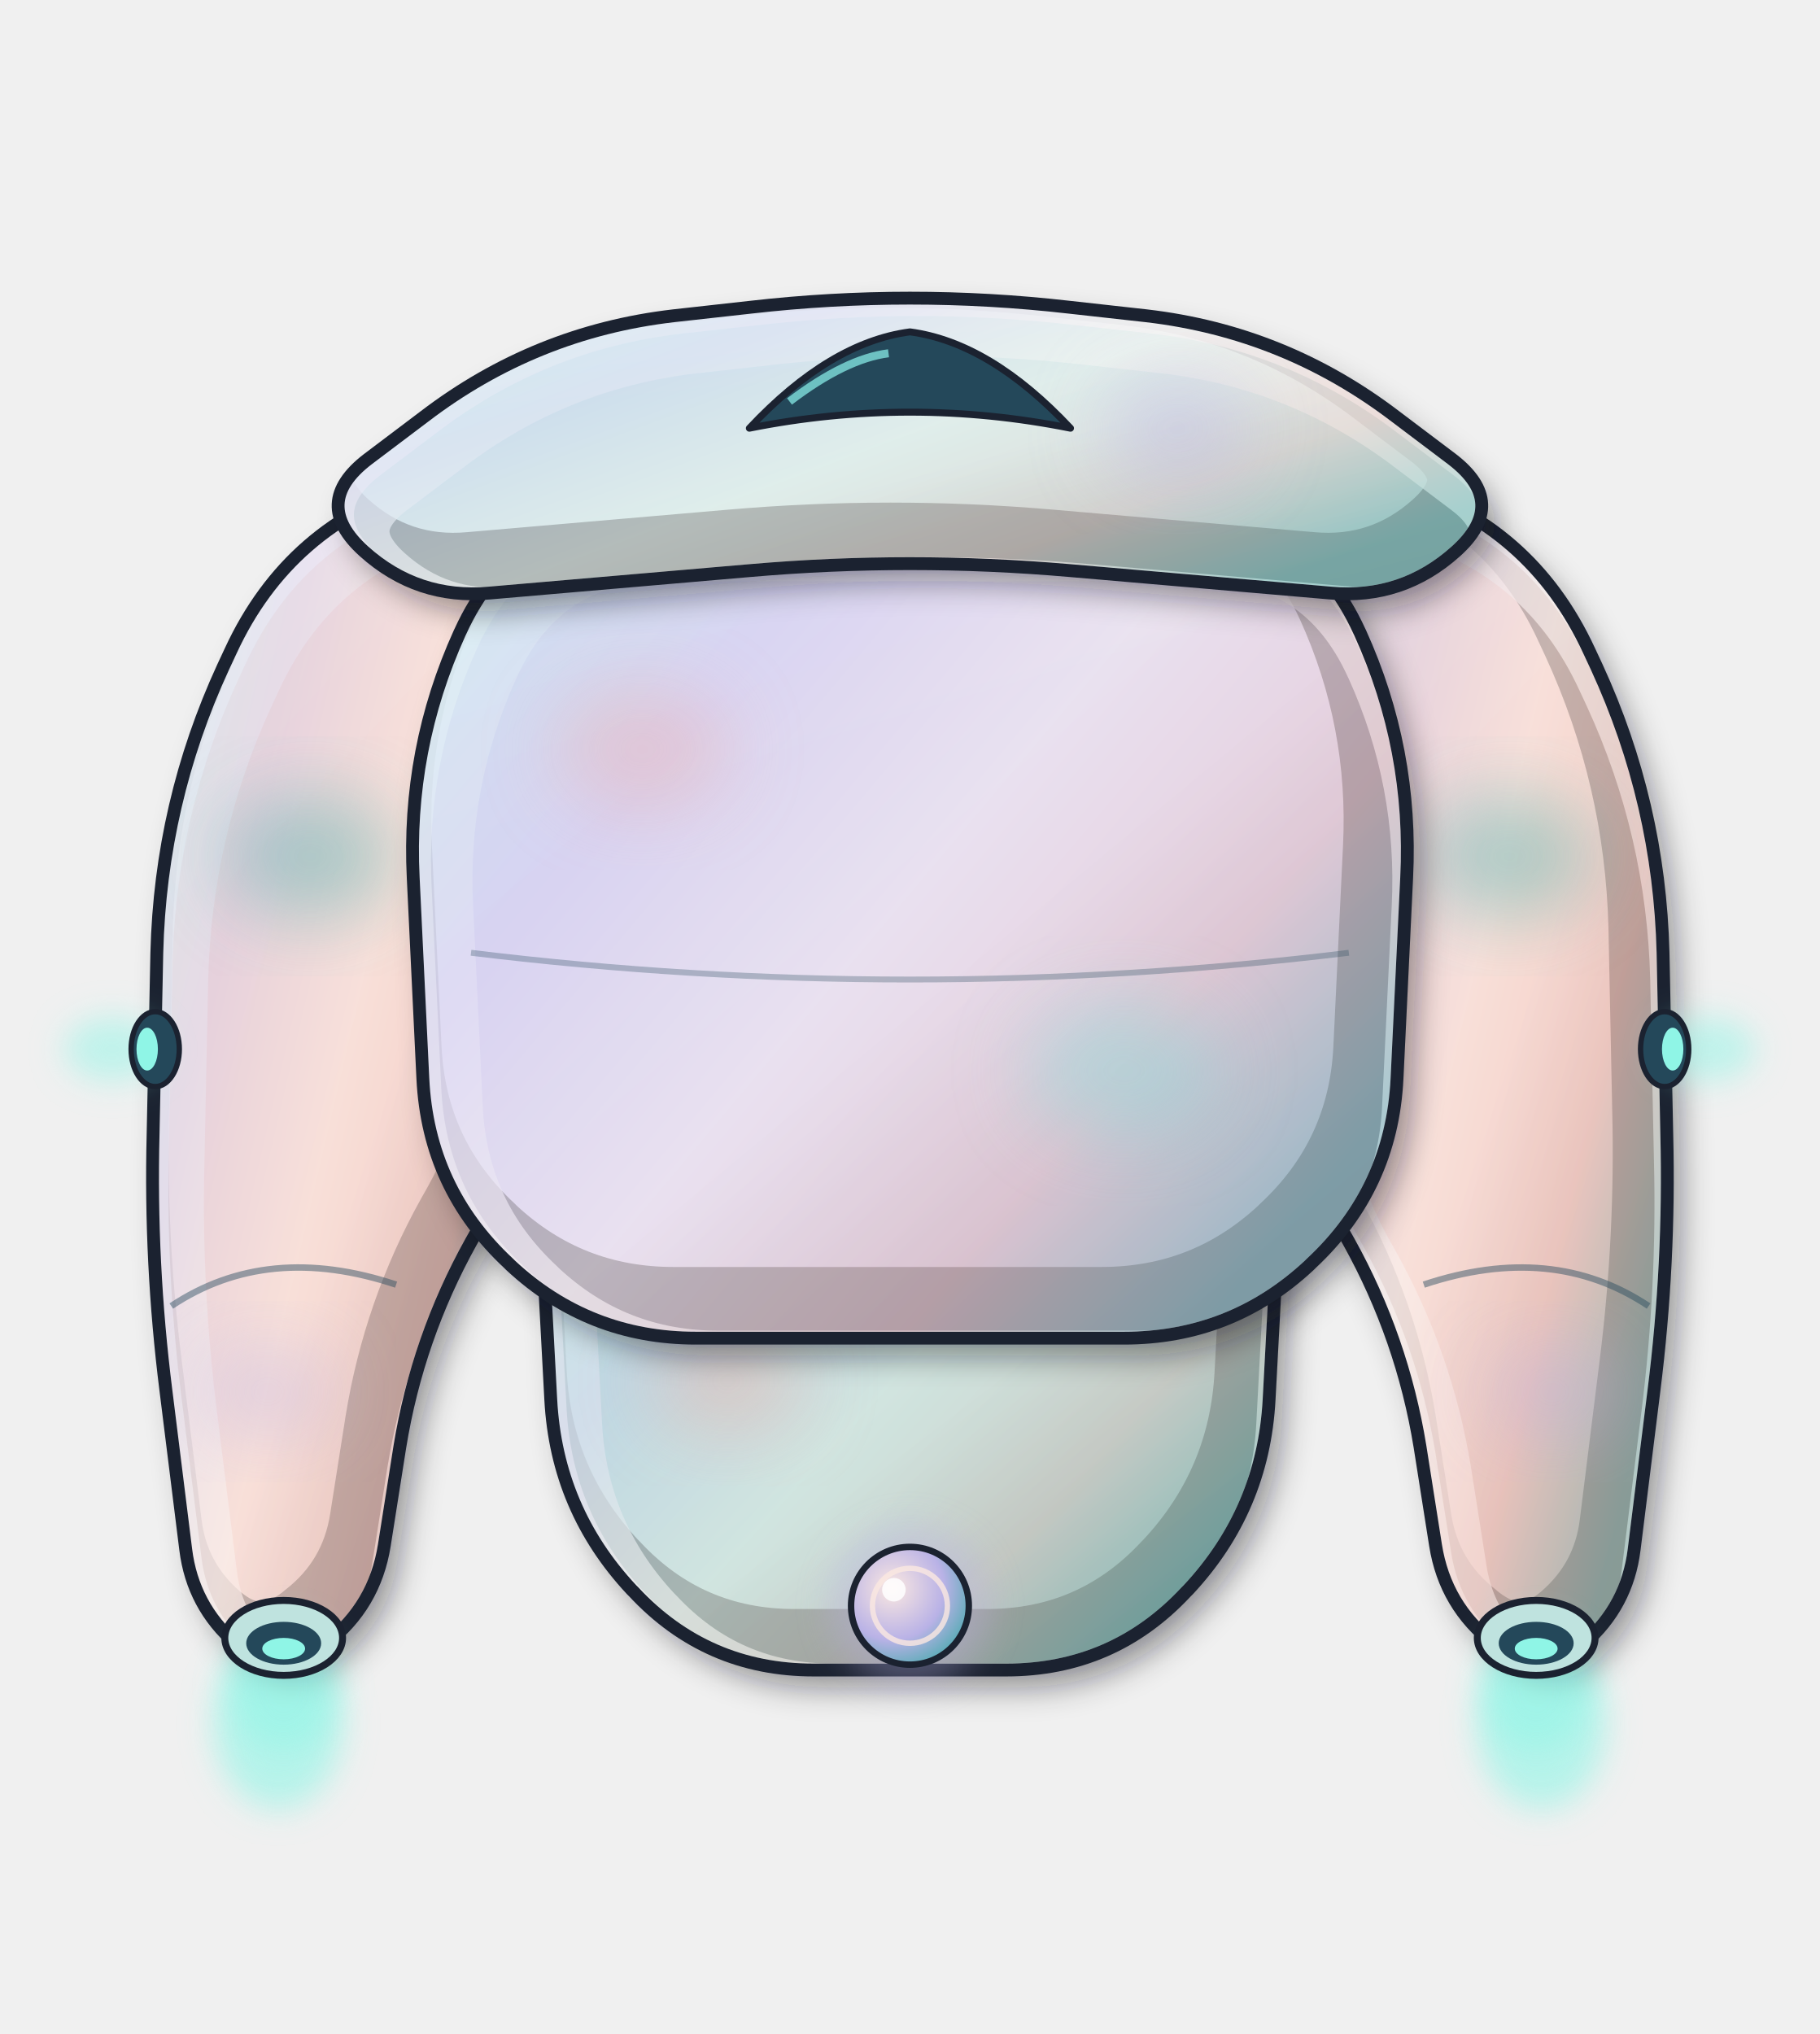
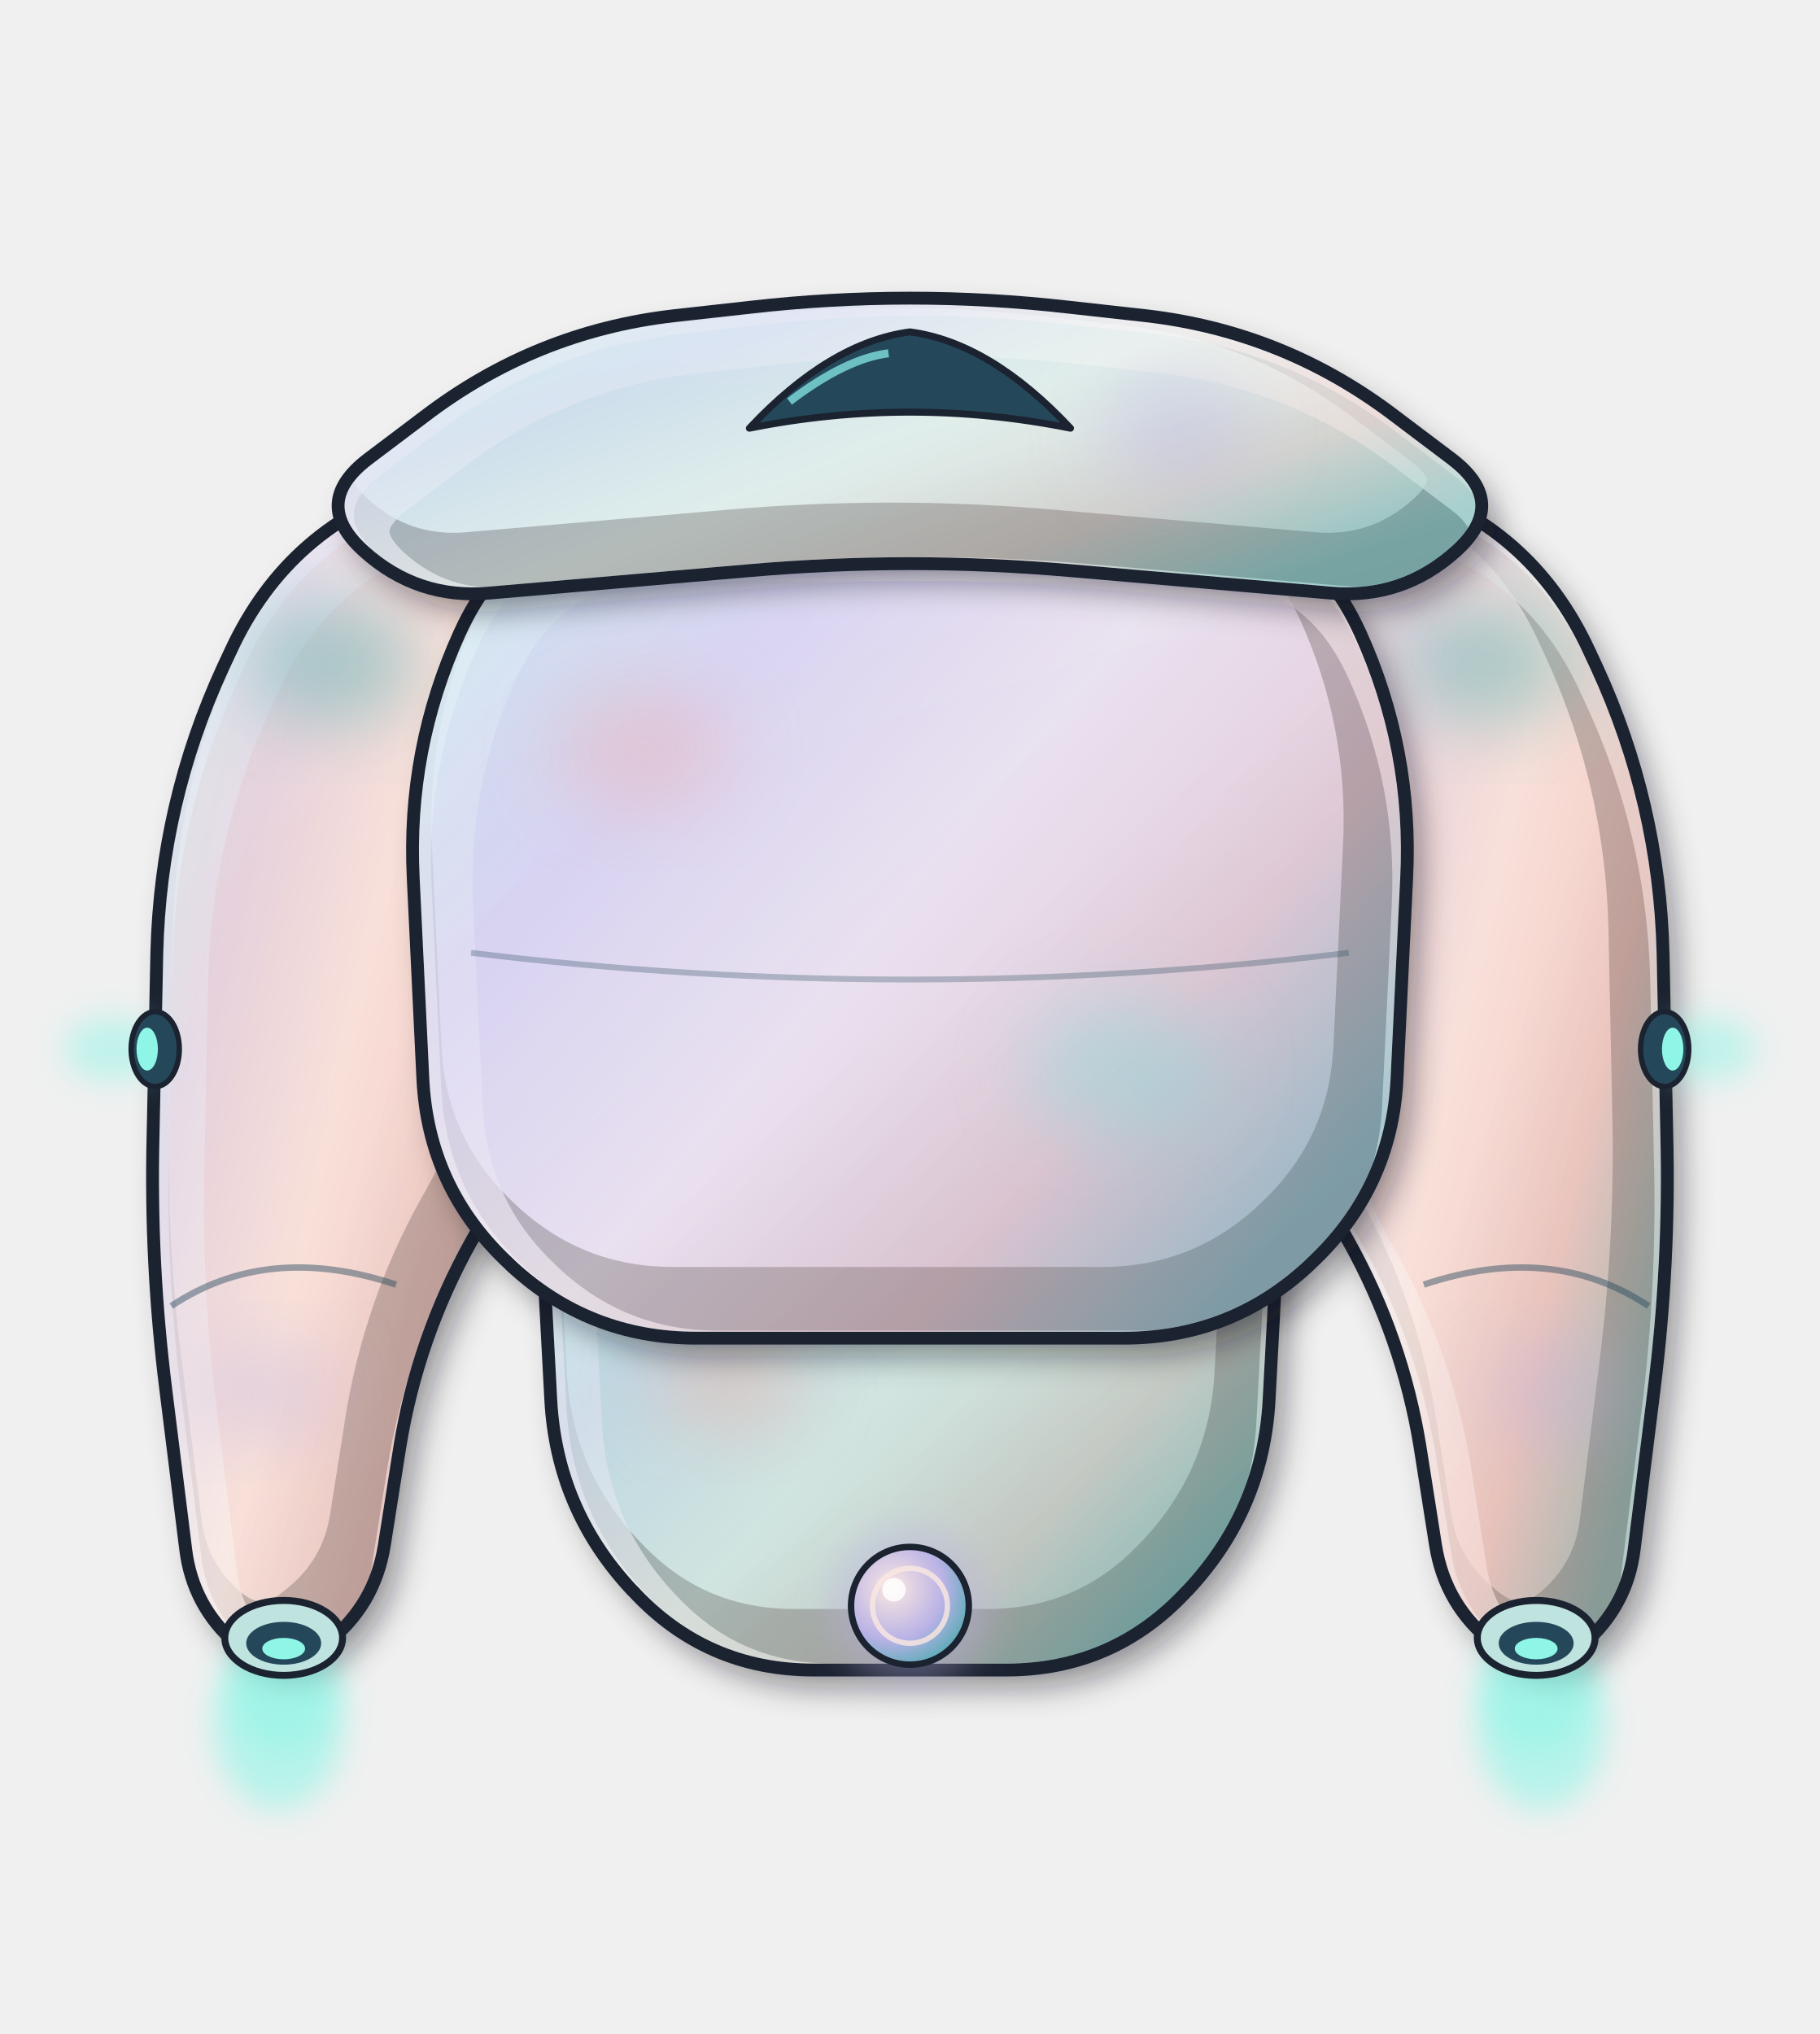
<svg xmlns="http://www.w3.org/2000/svg" viewBox="0 0 340 380" width="340" height="380">
  <defs>
    <filter id="soft" x="-20%" y="-20%" width="140%" height="140%">
      <feGaussianBlur stdDeviation="3" />
    </filter>
    <filter id="glow" x="-100%" y="-100%" width="300%" height="300%">
      <feGaussianBlur stdDeviation="3" />
    </filter>
    <linearGradient id="gloss" x1="0" y1="0" x2="0.35" y2="1">
      <stop offset="0" stop-color="#fff" stop-opacity=".18" />
      <stop offset=".4" stop-color="#fff" stop-opacity="0" />
    </linearGradient>
    <filter id="soft-mottle" x="-50%" y="-50%" width="200%" height="200%">
      <feGaussianBlur stdDeviation="7" />
    </filter>
    <radialGradient id="organ" cx=".35" cy=".35" r=".8">
      <stop offset="0" stop-color="#fbe8e1" />
      <stop offset=".55" stop-color="#b9b2e6" />
      <stop offset="1" stop-color="#3aa9a6" />
    </radialGradient>
    <linearGradient id="prism" x1="0" y1="0" x2="1" y2="1">
      <stop offset="0" stop-color="#7fe0dc" stop-opacity=".25" />
      <stop offset=".45" stop-color="#fbe8e1" stop-opacity="0" />
      <stop offset=".7" stop-color="#b9b2e6" stop-opacity=".18" />
      <stop offset="1" stop-color="#f0a99f" stop-opacity=".22" />
    </linearGradient>
    <linearGradient id="iris" x1="0" y1="0" x2="1" y2=".7">
      <stop offset="0" stop-color="#7fe0dc" />
      <stop offset=".3" stop-color="#b9b2e6" />
      <stop offset=".55" stop-color="#fbe8e1" />
      <stop offset=".8" stop-color="#f0a99f" />
      <stop offset="1" stop-color="#3aa9a6" />
    </linearGradient>
    <clipPath id="plate-rear-clip">
      <path d="M100.9,224.0 Q100.0,206.0 118.0,206.0 L222.0,206.0 Q240.0,206.0 239.1,224.0 L237.1,261.5 Q236.0,282.0 222.0,297.0 L221.6,297.4 Q208.0,312.0 188.0,312.0 L152.0,312.0 Q132.0,312.0 118.4,297.4 L118.0,297.0 Q104.0,282.0 102.9,261.5 Z" />
    </clipPath>
    <linearGradient id="plate-rear-body" x1="0" y1="0" x2="1" y2="1">
      <stop offset="0" stop-color="#c5e5e2" />
      <stop offset=".55" stop-color="#bfe3df" />
      <stop offset="1" stop-color="#98b5b2" />
    </linearGradient>
    <clipPath id="plate-flank-port-clip">
      <path d="M104.0,101.0 Q106.0,82.0 87.7,87.6 L78.9,90.4 Q54.0,98.0 43.1,121.6 L41.7,124.6 Q30.0,150.0 29.3,178.0 L28.6,212.0 Q28.0,236.0 31.0,259.8 L34.7,289.5 Q36.0,300.0 44.0,307.0 L44.0,307.0 Q52.0,314.0 60.4,307.5 L61.0,307.0 Q70.0,300.0 71.8,288.7 L74.7,270.3 Q78.0,250.0 88.0,232.0 L89.3,229.7 Q98.0,214.0 98.8,196.0 L101.2,139.1 Q102.0,120.0 104.0,101.0 Z" />
    </clipPath>
    <linearGradient id="plate-flank-port-body" x1="0" y1="0" x2="1" y2="1">
      <stop offset="0" stop-color="#f6dfda" />
      <stop offset=".55" stop-color="#f6dcd6" />
      <stop offset="1" stop-color="#c4b0ab" />
    </linearGradient>
    <clipPath id="plate-flank-starboard-clip">
      <path d="M236.0,101.0 Q238.0,120.0 238.8,139.1 L241.2,196.0 Q242.0,214.0 250.7,229.7 L252.0,232.0 Q262.0,250.0 265.3,270.3 L268.2,288.7 Q270.0,300.0 279.0,307.0 L279.6,307.5 Q288.0,314.0 296.0,307.0 L296.0,307.0 Q304.0,300.0 305.3,289.5 L309.0,259.8 Q312.0,236.0 311.4,212.0 L310.7,178.0 Q310.0,150.0 298.3,124.6 L296.9,121.6 Q286.0,98.0 261.1,90.4 L252.3,87.6 Q234.0,82.0 236.0,101.0 Z" />
    </clipPath>
    <linearGradient id="plate-flank-starboard-body" x1="0" y1="0" x2="1" y2="1">
      <stop offset="0" stop-color="#f6dfda" />
      <stop offset=".55" stop-color="#f6dcd6" />
      <stop offset="1" stop-color="#c4b0ab" />
    </linearGradient>
    <clipPath id="plate-dorsal-clip">
      <path d="M86.0,118.0 Q96.0,96.0 120.2,96.0 L219.8,96.0 Q244.0,96.0 254.0,118.0 L254.1,118.2 Q264.0,140.0 262.8,164.0 L261.0,201.5 Q260.0,222.0 245.0,236.0 L244.6,236.4 Q230.0,250.0 210.0,250.0 L130.0,250.0 Q110.0,250.0 95.4,236.4 L95.0,236.0 Q80.0,222.0 79.0,201.5 L77.2,164.0 Q76.0,140.0 85.9,118.2 Z" />
    </clipPath>
    <linearGradient id="plate-dorsal-body" x1="0" y1="0" x2="1" y2="1">
      <stop offset="0" stop-color="#e4e1f6" />
      <stop offset=".55" stop-color="#e2def5" />
      <stop offset="1" stop-color="#b4b1c4" />
    </linearGradient>
    <clipPath id="plate-front-clip">
      <path d="M140.2,57.4 Q170.0,54.0 199.8,57.4 L214.2,59.0 Q240.0,62.0 260.7,77.8 L271.3,85.8 Q282.0,94.0 272.0,103.0 L272.0,103.0 Q262.0,112.0 248.6,110.8 L199.9,106.6 Q170.0,104.0 140.1,106.6 L91.4,110.8 Q78.0,112.0 68.0,103.0 L68.0,103.0 Q58.0,94.0 68.7,85.8 L79.3,77.8 Q100.0,62.0 125.8,59.0 Z" />
    </clipPath>
    <linearGradient id="plate-front-body" x1="0" y1="0" x2="1" y2="1">
      <stop offset="0" stop-color="#d8f1f0" />
      <stop offset=".55" stop-color="#d4f0ef" />
      <stop offset="1" stop-color="#a9c0bf" />
    </linearGradient>
  </defs>
  <g id="hull-art">
    <g id="plate-rear">
      <path class="cast-shadow" d="M100.9,224.0 Q100.0,206.0 118.0,206.0 L222.0,206.0 Q240.0,206.0 239.1,224.0 L237.1,261.5 Q236.0,282.0 222.0,297.0 L221.6,297.4 Q208.0,312.0 188.0,312.0 L152.0,312.0 Q132.0,312.0 118.4,297.4 L118.0,297.0 Q104.0,282.0 102.9,261.5 Z" transform="translate(2.4,3.2)" fill="#0b0f18" opacity=".45" filter="url(#soft)" />
      <path class="fill" d="M100.9,224.0 Q100.0,206.0 118.0,206.0 L222.0,206.0 Q240.0,206.0 239.1,224.0 L237.1,261.5 Q236.0,282.0 222.0,297.0 L221.6,297.4 Q208.0,312.0 188.0,312.0 L152.0,312.0 Q132.0,312.0 118.4,297.4 L118.0,297.0 Q104.0,282.0 102.9,261.5 Z" fill="#bfe3df" />
      <g class="shade" clip-path="url(#plate-rear-clip)">
        <path d="M100.9,224.0 Q100.0,206.0 118.0,206.0 L222.0,206.0 Q240.0,206.0 239.1,224.0 L237.1,261.5 Q236.0,282.0 222.0,297.0 L221.6,297.4 Q208.0,312.0 188.0,312.0 L152.0,312.0 Q132.0,312.0 118.4,297.4 L118.0,297.0 Q104.0,282.0 102.9,261.5 Z" fill="url(#plate-rear-body)" />
        <path d="M100.9,224.0 Q100.0,206.0 118.0,206.0 L222.0,206.0 Q240.0,206.0 239.1,224.0 L237.1,261.5 Q236.0,282.0 222.0,297.0 L221.6,297.4 Q208.0,312.0 188.0,312.0 L152.0,312.0 Q132.0,312.0 118.4,297.4 L118.0,297.0 Q104.0,282.0 102.9,261.5 Z" transform="translate(-3.6,-4.8)" fill="none" stroke="#768c8a" stroke-width="13.2" opacity=".75" />
      </g>
      <g class="highlight" clip-path="url(#plate-rear-clip)">
        <path d="M100.9,224.0 Q100.0,206.0 118.0,206.0 L222.0,206.0 Q240.0,206.0 239.1,224.0 L237.1,261.5 Q236.0,282.0 222.0,297.0 L221.6,297.4 Q208.0,312.0 188.0,312.0 L152.0,312.0 Q132.0,312.0 118.4,297.4 L118.0,297.0 Q104.0,282.0 102.9,261.5 Z" transform="translate(3.6,4.8)" fill="none" stroke="#e2f2f0" stroke-width="12.0" opacity=".7" />
        <path d="M100.9,224.0 Q100.0,206.0 118.0,206.0 L222.0,206.0 Q240.0,206.0 239.1,224.0 L237.1,261.5 Q236.0,282.0 222.0,297.0 L221.6,297.4 Q208.0,312.0 188.0,312.0 L152.0,312.0 Q132.0,312.0 118.4,297.4 L118.0,297.0 Q104.0,282.0 102.9,261.5 Z" transform="translate(1.3,1.7)" fill="none" stroke="#ffffff" stroke-width="3.3" opacity=".55" />
        <path d="M100.9,224.0 Q100.0,206.0 118.0,206.0 L222.0,206.0 Q240.0,206.0 239.1,224.0 L237.1,261.5 Q236.0,282.0 222.0,297.0 L221.6,297.4 Q208.0,312.0 188.0,312.0 L152.0,312.0 Q132.0,312.0 118.4,297.4 L118.0,297.0 Q104.0,282.0 102.9,261.5 Z" fill="url(#gloss)" />
      </g>
      <g class="details" clip-path="url(#plate-rear-clip)">
        <path d="M100.9,224.0 Q100.0,206.0 118.0,206.0 L222.0,206.0 Q240.0,206.0 239.1,224.0 L237.1,261.5 Q236.0,282.0 222.0,297.0 L221.6,297.4 Q208.0,312.0 188.0,312.0 L152.0,312.0 Q132.0,312.0 118.4,297.4 L118.0,297.0 Q104.0,282.0 102.9,261.5 Z" fill="url(#iris)" opacity=".28" />
        <ellipse cx="136" cy="258" rx="14" ry="9.8" fill="#f0a99f" opacity="0.4" filter="url(#soft-mottle)" />
        <path d="M100.9,224.0 Q100.0,206.0 118.0,206.0 L222.0,206.0 Q240.0,206.0 239.1,224.0 L237.1,261.5 Q236.0,282.0 222.0,297.0 L221.6,297.4 Q208.0,312.0 188.0,312.0 L152.0,312.0 Q132.0,312.0 118.4,297.4 L118.0,297.0 Q104.0,282.0 102.9,261.5 Z" fill="none" stroke="#ffffff" stroke-width="2.4" opacity=".4" />
      </g>
      <path class="outline" d="M100.9,224.0 Q100.0,206.0 118.0,206.0 L222.0,206.0 Q240.0,206.0 239.1,224.0 L237.1,261.5 Q236.0,282.0 222.0,297.0 L221.6,297.4 Q208.0,312.0 188.0,312.0 L152.0,312.0 Q132.0,312.0 118.4,297.4 L118.0,297.0 Q104.0,282.0 102.9,261.5 Z" fill="none" stroke="#1b2230" stroke-width="2.4" stroke-linejoin="round" />
    </g>
    <g id="thrust-glow--1">
      <ellipse cx="52.0" cy="322" rx="12" ry="16" fill="#8ff5e6" opacity=".6" filter="url(#glow)" />
    </g>
    <g id="thrust-glow-1">
      <ellipse cx="288.0" cy="322" rx="12" ry="16" fill="#8ff5e6" opacity=".6" filter="url(#glow)" />
    </g>
    <g id="plate-flank-port">
      <path class="cast-shadow" d="M104.0,101.0 Q106.0,82.0 87.7,87.6 L78.9,90.4 Q54.0,98.0 43.1,121.6 L41.7,124.6 Q30.0,150.0 29.3,178.0 L28.6,212.0 Q28.0,236.0 31.0,259.8 L34.7,289.5 Q36.0,300.0 44.0,307.0 L44.0,307.0 Q52.0,314.0 60.4,307.5 L61.0,307.0 Q70.0,300.0 71.8,288.7 L74.7,270.3 Q78.0,250.0 88.0,232.0 L89.3,229.7 Q98.0,214.0 98.8,196.0 L101.2,139.1 Q102.0,120.0 104.0,101.0 Z" transform="translate(2.4,3.2)" fill="#0b0f18" opacity=".45" filter="url(#soft)" />
      <path class="fill" d="M104.0,101.0 Q106.0,82.0 87.7,87.6 L78.9,90.4 Q54.0,98.0 43.1,121.6 L41.7,124.6 Q30.0,150.0 29.3,178.0 L28.6,212.0 Q28.0,236.0 31.0,259.8 L34.7,289.5 Q36.0,300.0 44.0,307.0 L44.0,307.0 Q52.0,314.0 60.4,307.5 L61.0,307.0 Q70.0,300.0 71.8,288.7 L74.7,270.3 Q78.0,250.0 88.0,232.0 L89.3,229.7 Q98.0,214.0 98.8,196.0 L101.2,139.1 Q102.0,120.0 104.0,101.0 Z" fill="#f6dcd6" />
      <g class="shade" clip-path="url(#plate-flank-port-clip)">
        <path d="M104.0,101.0 Q106.0,82.0 87.7,87.6 L78.9,90.4 Q54.0,98.0 43.1,121.6 L41.7,124.6 Q30.0,150.0 29.3,178.0 L28.6,212.0 Q28.0,236.0 31.0,259.8 L34.7,289.5 Q36.0,300.0 44.0,307.0 L44.0,307.0 Q52.0,314.0 60.4,307.5 L61.0,307.0 Q70.0,300.0 71.8,288.7 L74.7,270.3 Q78.0,250.0 88.0,232.0 L89.3,229.7 Q98.0,214.0 98.8,196.0 L101.2,139.1 Q102.0,120.0 104.0,101.0 Z" fill="url(#plate-flank-port-body)" />
        <path d="M104.0,101.0 Q106.0,82.0 87.7,87.6 L78.9,90.4 Q54.0,98.0 43.1,121.6 L41.7,124.6 Q30.0,150.0 29.3,178.0 L28.6,212.0 Q28.0,236.0 31.0,259.8 L34.7,289.5 Q36.0,300.0 44.0,307.0 L44.0,307.0 Q52.0,314.0 60.4,307.5 L61.0,307.0 Q70.0,300.0 71.8,288.7 L74.7,270.3 Q78.0,250.0 88.0,232.0 L89.3,229.7 Q98.0,214.0 98.8,196.0 L101.2,139.1 Q102.0,120.0 104.0,101.0 Z" transform="translate(-3.6,-4.8)" fill="none" stroke="#988884" stroke-width="13.2" opacity=".75" />
      </g>
      <g class="highlight" clip-path="url(#plate-flank-port-clip)">
        <path d="M104.0,101.0 Q106.0,82.0 87.7,87.6 L78.9,90.4 Q54.0,98.0 43.1,121.6 L41.7,124.6 Q30.0,150.0 29.3,178.0 L28.6,212.0 Q28.0,236.0 31.0,259.8 L34.7,289.5 Q36.0,300.0 44.0,307.0 L44.0,307.0 Q52.0,314.0 60.4,307.5 L61.0,307.0 Q70.0,300.0 71.8,288.7 L74.7,270.3 Q78.0,250.0 88.0,232.0 L89.3,229.7 Q98.0,214.0 98.8,196.0 L101.2,139.1 Q102.0,120.0 104.0,101.0 Z" transform="translate(3.6,4.8)" fill="none" stroke="#faefec" stroke-width="12.0" opacity=".7" />
        <path d="M104.0,101.0 Q106.0,82.0 87.7,87.6 L78.9,90.4 Q54.0,98.0 43.1,121.6 L41.7,124.6 Q30.0,150.0 29.3,178.0 L28.6,212.0 Q28.0,236.0 31.0,259.8 L34.7,289.5 Q36.0,300.0 44.0,307.0 L44.0,307.0 Q52.0,314.0 60.4,307.5 L61.0,307.0 Q70.0,300.0 71.8,288.7 L74.7,270.3 Q78.0,250.0 88.0,232.0 L89.3,229.7 Q98.0,214.0 98.8,196.0 L101.2,139.1 Q102.0,120.0 104.0,101.0 Z" transform="translate(1.3,1.7)" fill="none" stroke="#ffffff" stroke-width="3.3" opacity=".55" />
        <path d="M104.0,101.0 Q106.0,82.0 87.7,87.6 L78.9,90.4 Q54.0,98.0 43.1,121.6 L41.7,124.6 Q30.0,150.0 29.3,178.0 L28.6,212.0 Q28.0,236.0 31.0,259.8 L34.7,289.5 Q36.0,300.0 44.0,307.0 L44.0,307.0 Q52.0,314.0 60.4,307.5 L61.0,307.0 Q70.0,300.0 71.8,288.7 L74.7,270.3 Q78.0,250.0 88.0,232.0 L89.3,229.7 Q98.0,214.0 98.8,196.0 L101.2,139.1 Q102.0,120.0 104.0,101.0 Z" fill="url(#gloss)" />
      </g>
      <g class="details" clip-path="url(#plate-flank-port-clip)">
        <path d="M104.0,101.0 Q106.0,82.0 87.7,87.6 L78.9,90.4 Q54.0,98.0 43.1,121.6 L41.7,124.6 Q30.0,150.0 29.3,178.0 L28.6,212.0 Q28.0,236.0 31.0,259.8 L34.7,289.5 Q36.0,300.0 44.0,307.0 L44.0,307.0 Q52.0,314.0 60.4,307.5 L61.0,307.0 Q70.0,300.0 71.8,288.7 L74.7,270.3 Q78.0,250.0 88.0,232.0 L89.3,229.7 Q98.0,214.0 98.8,196.0 L101.2,139.1 Q102.0,120.0 104.0,101.0 Z" fill="url(#iris)" opacity=".28" />
-         <ellipse cx="58.0" cy="160" rx="16" ry="11.2" fill="#3aa9a6" opacity="0.4" filter="url(#soft-mottle)" />
+         <ellipse cx="62.0" cy="124" rx="16" ry="11.2" fill="#3aa9a6" opacity="0.4" filter="url(#soft-mottle)" />
        <ellipse cx="50.0" cy="260" rx="12" ry="8.4" fill="#b9b2e6" opacity="0.4" filter="url(#soft-mottle)" />
        <path d="M104.0,101.0 Q106.0,82.0 87.7,87.6 L78.9,90.4 Q54.0,98.0 43.1,121.6 L41.7,124.6 Q30.0,150.0 29.3,178.0 L28.6,212.0 Q28.0,236.0 31.0,259.8 L34.7,289.5 Q36.0,300.0 44.0,307.0 L44.0,307.0 Q52.0,314.0 60.4,307.5 L61.0,307.0 Q70.0,300.0 71.8,288.7 L74.7,270.3 Q78.0,250.0 88.0,232.0 L89.3,229.7 Q98.0,214.0 98.8,196.0 L101.2,139.1 Q102.0,120.0 104.0,101.0 Z" fill="none" stroke="#ffffff" stroke-width="2.4" opacity=".4" />
        <path d="M74.0,240 Q50.0,232 32.0,244" fill="none" stroke="#24485a" stroke-width="1.2" opacity=".45" />
      </g>
      <path class="outline" d="M104.0,101.0 Q106.0,82.0 87.7,87.6 L78.9,90.4 Q54.0,98.0 43.1,121.6 L41.7,124.6 Q30.0,150.0 29.3,178.0 L28.6,212.0 Q28.0,236.0 31.0,259.8 L34.7,289.5 Q36.0,300.0 44.0,307.0 L44.0,307.0 Q52.0,314.0 60.4,307.5 L61.0,307.0 Q70.0,300.0 71.8,288.7 L74.7,270.3 Q78.0,250.0 88.0,232.0 L89.3,229.7 Q98.0,214.0 98.8,196.0 L101.2,139.1 Q102.0,120.0 104.0,101.0 Z" fill="none" stroke="#1b2230" stroke-width="2.4" stroke-linejoin="round" />
    </g>
    <g id="nozzle--1">
      <ellipse cx="53.0" cy="315" rx="10" ry="12" fill="#8ff5e6" opacity=".55" filter="url(#glow)" />
      <ellipse cx="53.0" cy="306" rx="11" ry="7" fill="#bfe3df" stroke="#1b2230" stroke-width="1.3" />
      <ellipse cx="53.0" cy="307" rx="7" ry="4" fill="#24485a" />
      <ellipse cx="53.0" cy="308" rx="4" ry="2" fill="#8ff5e6" />
    </g>
    <g id="side-thruster--1">
      <ellipse cx="21.0" cy="196" rx="9" ry="6" fill="#8ff5e6" opacity=".5" filter="url(#glow)" />
      <ellipse cx="29.0" cy="196" rx="4.5" ry="7" fill="#24485a" stroke="#1b2230" stroke-width="1" />
      <ellipse cx="27.5" cy="196" rx="2" ry="4" fill="#8ff5e6" />
    </g>
    <g id="plate-flank-starboard">
      <path class="cast-shadow" d="M236.0,101.0 Q238.0,120.0 238.8,139.1 L241.2,196.0 Q242.0,214.0 250.7,229.7 L252.0,232.0 Q262.0,250.0 265.3,270.3 L268.2,288.7 Q270.0,300.0 279.0,307.0 L279.6,307.5 Q288.0,314.0 296.0,307.0 L296.0,307.0 Q304.0,300.0 305.3,289.5 L309.0,259.8 Q312.0,236.0 311.4,212.0 L310.7,178.0 Q310.0,150.0 298.3,124.6 L296.9,121.6 Q286.0,98.0 261.1,90.4 L252.3,87.6 Q234.0,82.0 236.0,101.0 Z" transform="translate(2.4,3.2)" fill="#0b0f18" opacity=".45" filter="url(#soft)" />
      <path class="fill" d="M236.0,101.0 Q238.0,120.0 238.8,139.1 L241.2,196.0 Q242.0,214.0 250.7,229.7 L252.0,232.0 Q262.0,250.0 265.3,270.3 L268.2,288.7 Q270.0,300.0 279.0,307.0 L279.6,307.5 Q288.0,314.0 296.0,307.0 L296.0,307.0 Q304.0,300.0 305.3,289.5 L309.0,259.8 Q312.0,236.0 311.4,212.0 L310.7,178.0 Q310.0,150.0 298.3,124.6 L296.9,121.6 Q286.0,98.0 261.1,90.4 L252.3,87.6 Q234.0,82.0 236.0,101.0 Z" fill="#f6dcd6" />
      <g class="shade" clip-path="url(#plate-flank-starboard-clip)">
        <path d="M236.0,101.0 Q238.0,120.0 238.8,139.1 L241.2,196.0 Q242.0,214.0 250.7,229.7 L252.0,232.0 Q262.0,250.0 265.3,270.3 L268.2,288.7 Q270.0,300.0 279.0,307.0 L279.6,307.5 Q288.0,314.0 296.0,307.0 L296.0,307.0 Q304.0,300.0 305.3,289.5 L309.0,259.8 Q312.0,236.0 311.4,212.0 L310.7,178.0 Q310.0,150.0 298.3,124.6 L296.9,121.6 Q286.0,98.0 261.1,90.4 L252.3,87.6 Q234.0,82.0 236.0,101.0 Z" fill="url(#plate-flank-starboard-body)" />
        <path d="M236.0,101.0 Q238.0,120.0 238.8,139.1 L241.2,196.0 Q242.0,214.0 250.7,229.7 L252.0,232.0 Q262.0,250.0 265.3,270.3 L268.2,288.7 Q270.0,300.0 279.0,307.0 L279.6,307.5 Q288.0,314.0 296.0,307.0 L296.0,307.0 Q304.0,300.0 305.3,289.5 L309.0,259.8 Q312.0,236.0 311.4,212.0 L310.7,178.0 Q310.0,150.0 298.3,124.6 L296.9,121.6 Q286.0,98.0 261.1,90.4 L252.3,87.6 Q234.0,82.0 236.0,101.0 Z" transform="translate(-3.6,-4.8)" fill="none" stroke="#988884" stroke-width="13.2" opacity=".75" />
      </g>
      <g class="highlight" clip-path="url(#plate-flank-starboard-clip)">
        <path d="M236.0,101.0 Q238.0,120.0 238.8,139.1 L241.2,196.0 Q242.0,214.0 250.7,229.7 L252.0,232.0 Q262.0,250.0 265.3,270.3 L268.2,288.7 Q270.0,300.0 279.0,307.0 L279.6,307.5 Q288.0,314.0 296.0,307.0 L296.0,307.0 Q304.0,300.0 305.3,289.5 L309.0,259.8 Q312.0,236.0 311.4,212.0 L310.7,178.0 Q310.0,150.0 298.3,124.6 L296.9,121.6 Q286.0,98.0 261.1,90.4 L252.3,87.6 Q234.0,82.0 236.0,101.0 Z" transform="translate(3.6,4.8)" fill="none" stroke="#faefec" stroke-width="12.0" opacity=".7" />
        <path d="M236.0,101.0 Q238.0,120.0 238.8,139.1 L241.2,196.0 Q242.0,214.0 250.7,229.7 L252.0,232.0 Q262.0,250.0 265.3,270.3 L268.2,288.7 Q270.0,300.0 279.0,307.0 L279.6,307.5 Q288.0,314.0 296.0,307.0 L296.0,307.0 Q304.0,300.0 305.3,289.5 L309.0,259.8 Q312.0,236.0 311.4,212.0 L310.7,178.0 Q310.0,150.0 298.3,124.6 L296.9,121.6 Q286.0,98.0 261.1,90.4 L252.3,87.6 Q234.0,82.0 236.0,101.0 Z" transform="translate(1.3,1.7)" fill="none" stroke="#ffffff" stroke-width="3.3" opacity=".55" />
        <path d="M236.0,101.0 Q238.0,120.0 238.8,139.1 L241.2,196.0 Q242.0,214.0 250.7,229.7 L252.0,232.0 Q262.0,250.0 265.3,270.3 L268.2,288.7 Q270.0,300.0 279.0,307.0 L279.6,307.5 Q288.0,314.0 296.0,307.0 L296.0,307.0 Q304.0,300.0 305.3,289.5 L309.0,259.8 Q312.0,236.0 311.4,212.0 L310.7,178.0 Q310.0,150.0 298.3,124.6 L296.9,121.6 Q286.0,98.0 261.1,90.4 L252.3,87.6 Q234.0,82.0 236.0,101.0 Z" fill="url(#gloss)" />
      </g>
      <g class="details" clip-path="url(#plate-flank-starboard-clip)">
        <path d="M236.0,101.0 Q238.0,120.0 238.8,139.1 L241.2,196.0 Q242.0,214.0 250.7,229.7 L252.0,232.0 Q262.0,250.0 265.3,270.3 L268.2,288.7 Q270.0,300.0 279.0,307.0 L279.6,307.5 Q288.0,314.0 296.0,307.0 L296.0,307.0 Q304.0,300.0 305.3,289.5 L309.0,259.8 Q312.0,236.0 311.4,212.0 L310.7,178.0 Q310.0,150.0 298.3,124.6 L296.9,121.6 Q286.0,98.0 261.1,90.4 L252.3,87.6 Q234.0,82.0 236.0,101.0 Z" fill="url(#iris)" opacity=".28" />
-         <ellipse cx="282.0" cy="160" rx="16" ry="11.2" fill="#3aa9a6" opacity="0.4" filter="url(#soft-mottle)" />
+         <ellipse cx="278.0" cy="124" rx="16" ry="11.2" fill="#3aa9a6" opacity="0.4" filter="url(#soft-mottle)" />
        <ellipse cx="290.0" cy="260" rx="12" ry="8.4" fill="#b9b2e6" opacity="0.4" filter="url(#soft-mottle)" />
        <path d="M236.0,101.0 Q238.0,120.0 238.8,139.1 L241.2,196.0 Q242.0,214.0 250.7,229.7 L252.0,232.0 Q262.0,250.0 265.3,270.3 L268.2,288.7 Q270.0,300.0 279.0,307.0 L279.6,307.5 Q288.0,314.0 296.0,307.0 L296.0,307.0 Q304.0,300.0 305.3,289.5 L309.0,259.8 Q312.0,236.0 311.4,212.0 L310.7,178.0 Q310.0,150.0 298.3,124.6 L296.9,121.6 Q286.0,98.0 261.1,90.4 L252.3,87.6 Q234.0,82.0 236.0,101.0 Z" fill="none" stroke="#ffffff" stroke-width="2.4" opacity=".4" />
        <path d="M266.0,240 Q290.0,232 308.0,244" fill="none" stroke="#24485a" stroke-width="1.2" opacity=".45" />
      </g>
      <path class="outline" d="M236.0,101.0 Q238.0,120.0 238.8,139.1 L241.2,196.0 Q242.0,214.0 250.7,229.7 L252.0,232.0 Q262.0,250.0 265.3,270.3 L268.2,288.7 Q270.0,300.0 279.0,307.0 L279.6,307.5 Q288.0,314.0 296.0,307.0 L296.0,307.0 Q304.0,300.0 305.3,289.5 L309.0,259.8 Q312.0,236.0 311.4,212.0 L310.7,178.0 Q310.0,150.0 298.3,124.6 L296.9,121.6 Q286.0,98.0 261.1,90.4 L252.3,87.6 Q234.0,82.0 236.0,101.0 Z" fill="none" stroke="#1b2230" stroke-width="2.4" stroke-linejoin="round" />
    </g>
    <g id="nozzle-1">
      <ellipse cx="287.0" cy="315" rx="10" ry="12" fill="#8ff5e6" opacity=".55" filter="url(#glow)" />
      <ellipse cx="287.0" cy="306" rx="11" ry="7" fill="#bfe3df" stroke="#1b2230" stroke-width="1.3" />
      <ellipse cx="287.0" cy="307" rx="7" ry="4" fill="#24485a" />
      <ellipse cx="287.0" cy="308" rx="4" ry="2" fill="#8ff5e6" />
    </g>
    <g id="side-thruster-1">
      <ellipse cx="319.0" cy="196" rx="9" ry="6" fill="#8ff5e6" opacity=".5" filter="url(#glow)" />
      <ellipse cx="311.0" cy="196" rx="4.5" ry="7" fill="#24485a" stroke="#1b2230" stroke-width="1" />
      <ellipse cx="312.5" cy="196" rx="2" ry="4" fill="#8ff5e6" />
    </g>
    <g id="plate-dorsal">
      <path class="cast-shadow" d="M86.0,118.0 Q96.0,96.0 120.2,96.0 L219.8,96.0 Q244.0,96.0 254.0,118.0 L254.1,118.2 Q264.0,140.0 262.8,164.0 L261.0,201.5 Q260.0,222.0 245.0,236.0 L244.6,236.4 Q230.0,250.0 210.0,250.0 L130.0,250.0 Q110.0,250.0 95.4,236.4 L95.0,236.0 Q80.0,222.0 79.0,201.5 L77.2,164.0 Q76.0,140.0 85.9,118.2 Z" transform="translate(2.4,3.2)" fill="#0b0f18" opacity=".45" filter="url(#soft)" />
      <path class="fill" d="M86.0,118.0 Q96.0,96.0 120.2,96.0 L219.8,96.0 Q244.0,96.0 254.0,118.0 L254.1,118.2 Q264.0,140.0 262.8,164.0 L261.0,201.5 Q260.0,222.0 245.0,236.0 L244.6,236.4 Q230.0,250.0 210.0,250.0 L130.0,250.0 Q110.0,250.0 95.4,236.4 L95.0,236.0 Q80.0,222.0 79.0,201.5 L77.2,164.0 Q76.0,140.0 85.9,118.2 Z" fill="#e2def5" />
      <g class="shade" clip-path="url(#plate-dorsal-clip)">
        <path d="M86.0,118.0 Q96.0,96.0 120.2,96.0 L219.8,96.0 Q244.0,96.0 254.0,118.0 L254.1,118.2 Q264.0,140.0 262.8,164.0 L261.0,201.5 Q260.0,222.0 245.0,236.0 L244.6,236.4 Q230.0,250.0 210.0,250.0 L130.0,250.0 Q110.0,250.0 95.4,236.4 L95.0,236.0 Q80.0,222.0 79.0,201.5 L77.2,164.0 Q76.0,140.0 85.9,118.2 Z" fill="url(#plate-dorsal-body)" />
        <path d="M86.0,118.0 Q96.0,96.0 120.2,96.0 L219.8,96.0 Q244.0,96.0 254.0,118.0 L254.1,118.2 Q264.0,140.0 262.8,164.0 L261.0,201.5 Q260.0,222.0 245.0,236.0 L244.6,236.4 Q230.0,250.0 210.0,250.0 L130.0,250.0 Q110.0,250.0 95.4,236.4 L95.0,236.0 Q80.0,222.0 79.0,201.5 L77.2,164.0 Q76.0,140.0 85.9,118.2 Z" transform="translate(-4.2,-5.6)" fill="none" stroke="#8c8997" stroke-width="15.4" opacity=".75" />
      </g>
      <g class="highlight" clip-path="url(#plate-dorsal-clip)">
        <path d="M86.0,118.0 Q96.0,96.0 120.2,96.0 L219.8,96.0 Q244.0,96.0 254.0,118.0 L254.1,118.2 Q264.0,140.0 262.8,164.0 L261.0,201.5 Q260.0,222.0 245.0,236.0 L244.6,236.4 Q230.0,250.0 210.0,250.0 L130.0,250.0 Q110.0,250.0 95.4,236.4 L95.0,236.0 Q80.0,222.0 79.0,201.5 L77.2,164.0 Q76.0,140.0 85.9,118.2 Z" transform="translate(4.2,5.6)" fill="none" stroke="#f1f0fa" stroke-width="14.0" opacity=".7" />
        <path d="M86.0,118.0 Q96.0,96.0 120.2,96.0 L219.8,96.0 Q244.0,96.0 254.0,118.0 L254.1,118.2 Q264.0,140.0 262.8,164.0 L261.0,201.5 Q260.0,222.0 245.0,236.0 L244.6,236.4 Q230.0,250.0 210.0,250.0 L130.0,250.0 Q110.0,250.0 95.4,236.4 L95.0,236.0 Q80.0,222.0 79.0,201.5 L77.2,164.0 Q76.0,140.0 85.9,118.2 Z" transform="translate(1.5,2.0)" fill="none" stroke="#ffffff" stroke-width="3.9" opacity=".55" />
        <path d="M86.0,118.0 Q96.0,96.0 120.2,96.0 L219.8,96.0 Q244.0,96.0 254.0,118.0 L254.1,118.2 Q264.0,140.0 262.8,164.0 L261.0,201.5 Q260.0,222.0 245.0,236.0 L244.6,236.4 Q230.0,250.0 210.0,250.0 L130.0,250.0 Q110.0,250.0 95.4,236.4 L95.0,236.0 Q80.0,222.0 79.0,201.5 L77.2,164.0 Q76.0,140.0 85.9,118.2 Z" fill="url(#gloss)" />
      </g>
      <g class="details" clip-path="url(#plate-dorsal-clip)">
        <path d="M86.0,118.0 Q96.0,96.0 120.2,96.0 L219.8,96.0 Q244.0,96.0 254.0,118.0 L254.1,118.2 Q264.0,140.0 262.8,164.0 L261.0,201.5 Q260.0,222.0 245.0,236.0 L244.6,236.4 Q230.0,250.0 210.0,250.0 L130.0,250.0 Q110.0,250.0 95.4,236.4 L95.0,236.0 Q80.0,222.0 79.0,201.5 L77.2,164.0 Q76.0,140.0 85.9,118.2 Z" fill="url(#iris)" opacity=".28" />
        <ellipse cx="210" cy="200" rx="18" ry="12.6" fill="#7fe0dc" opacity="0.4" filter="url(#soft-mottle)" />
        <ellipse cx="120" cy="140" rx="16" ry="11.2" fill="#f0a99f" opacity="0.35" filter="url(#soft-mottle)" />
        <path d="M86.0,118.0 Q96.0,96.0 120.2,96.0 L219.8,96.0 Q244.0,96.0 254.0,118.0 L254.1,118.2 Q264.0,140.0 262.8,164.0 L261.0,201.5 Q260.0,222.0 245.0,236.0 L244.6,236.4 Q230.0,250.0 210.0,250.0 L130.0,250.0 Q110.0,250.0 95.4,236.4 L95.0,236.0 Q80.0,222.0 79.0,201.5 L77.2,164.0 Q76.0,140.0 85.9,118.2 Z" fill="none" stroke="#ffffff" stroke-width="2.4" opacity=".4" />
        <path d="M88,178 Q170,188 252,178" fill="none" stroke="#24485a" stroke-width="1.1" opacity=".3" />
      </g>
      <path class="outline" d="M86.0,118.0 Q96.0,96.0 120.2,96.0 L219.8,96.0 Q244.0,96.0 254.0,118.0 L254.1,118.2 Q264.0,140.0 262.8,164.0 L261.0,201.5 Q260.0,222.0 245.0,236.0 L244.6,236.4 Q230.0,250.0 210.0,250.0 L130.0,250.0 Q110.0,250.0 95.4,236.4 L95.0,236.0 Q80.0,222.0 79.0,201.5 L77.2,164.0 Q76.0,140.0 85.9,118.2 Z" fill="none" stroke="#1b2230" stroke-width="2.4" stroke-linejoin="round" />
    </g>
    <g id="plate-front">
      <path class="cast-shadow" d="M140.2,57.4 Q170.0,54.0 199.8,57.4 L214.2,59.0 Q240.0,62.0 260.7,77.8 L271.3,85.8 Q282.0,94.0 272.0,103.0 L272.0,103.0 Q262.0,112.0 248.6,110.8 L199.9,106.6 Q170.0,104.0 140.1,106.6 L91.4,110.8 Q78.0,112.0 68.0,103.0 L68.0,103.0 Q58.0,94.0 68.7,85.8 L79.3,77.8 Q100.0,62.0 125.8,59.0 Z" transform="translate(2.4,3.2)" fill="#0b0f18" opacity=".45" filter="url(#soft)" />
      <path class="fill" d="M140.2,57.4 Q170.0,54.0 199.8,57.4 L214.2,59.0 Q240.0,62.0 260.7,77.8 L271.3,85.8 Q282.0,94.0 272.0,103.0 L272.0,103.0 Q262.0,112.0 248.6,110.8 L199.9,106.6 Q170.0,104.0 140.1,106.6 L91.4,110.8 Q78.0,112.0 68.0,103.0 L68.0,103.0 Q58.0,94.0 68.7,85.8 L79.3,77.8 Q100.0,62.0 125.8,59.0 Z" fill="#d4f0ef" />
      <g class="shade" clip-path="url(#plate-front-clip)">
        <path d="M140.2,57.4 Q170.0,54.0 199.8,57.4 L214.2,59.0 Q240.0,62.0 260.7,77.8 L271.3,85.8 Q282.0,94.0 272.0,103.0 L272.0,103.0 Q262.0,112.0 248.6,110.8 L199.9,106.6 Q170.0,104.0 140.1,106.6 L91.4,110.8 Q78.0,112.0 68.0,103.0 L68.0,103.0 Q58.0,94.0 68.7,85.8 L79.3,77.8 Q100.0,62.0 125.8,59.0 Z" fill="url(#plate-front-body)" />
        <path d="M140.2,57.4 Q170.0,54.0 199.8,57.4 L214.2,59.0 Q240.0,62.0 260.7,77.8 L271.3,85.8 Q282.0,94.0 272.0,103.0 L272.0,103.0 Q262.0,112.0 248.6,110.8 L199.9,106.6 Q170.0,104.0 140.1,106.6 L91.4,110.8 Q78.0,112.0 68.0,103.0 L68.0,103.0 Q58.0,94.0 68.7,85.8 L79.3,77.8 Q100.0,62.0 125.8,59.0 Z" transform="translate(-3.6,-4.8)" fill="none" stroke="#839494" stroke-width="13.2" opacity=".75" />
      </g>
      <g class="highlight" clip-path="url(#plate-front-clip)">
        <path d="M140.2,57.4 Q170.0,54.0 199.8,57.4 L214.2,59.0 Q240.0,62.0 260.7,77.8 L271.3,85.8 Q282.0,94.0 272.0,103.0 L272.0,103.0 Q262.0,112.0 248.6,110.8 L199.9,106.6 Q170.0,104.0 140.1,106.6 L91.4,110.8 Q78.0,112.0 68.0,103.0 L68.0,103.0 Q58.0,94.0 68.7,85.8 L79.3,77.8 Q100.0,62.0 125.8,59.0 Z" transform="translate(3.6,4.8)" fill="none" stroke="#ebf8f7" stroke-width="12.0" opacity=".7" />
        <path d="M140.2,57.4 Q170.0,54.0 199.8,57.4 L214.2,59.0 Q240.0,62.0 260.7,77.8 L271.3,85.8 Q282.0,94.0 272.0,103.0 L272.0,103.0 Q262.0,112.0 248.6,110.8 L199.9,106.6 Q170.0,104.0 140.1,106.6 L91.4,110.8 Q78.0,112.0 68.0,103.0 L68.0,103.0 Q58.0,94.0 68.7,85.8 L79.3,77.8 Q100.0,62.0 125.8,59.0 Z" transform="translate(1.3,1.7)" fill="none" stroke="#ffffff" stroke-width="3.3" opacity=".55" />
        <path d="M140.2,57.4 Q170.0,54.0 199.8,57.4 L214.2,59.0 Q240.0,62.0 260.7,77.8 L271.3,85.8 Q282.0,94.0 272.0,103.0 L272.0,103.0 Q262.0,112.0 248.6,110.8 L199.9,106.6 Q170.0,104.0 140.1,106.6 L91.4,110.8 Q78.0,112.0 68.0,103.0 L68.0,103.0 Q58.0,94.0 68.7,85.8 L79.3,77.8 Q100.0,62.0 125.8,59.0 Z" fill="url(#gloss)" />
      </g>
      <g class="details" clip-path="url(#plate-front-clip)">
        <path d="M140.2,57.4 Q170.0,54.0 199.8,57.4 L214.2,59.0 Q240.0,62.0 260.7,77.8 L271.3,85.8 Q282.0,94.0 272.0,103.0 L272.0,103.0 Q262.0,112.0 248.6,110.8 L199.9,106.6 Q170.0,104.0 140.1,106.6 L91.4,110.8 Q78.0,112.0 68.0,103.0 L68.0,103.0 Q58.0,94.0 68.7,85.8 L79.3,77.8 Q100.0,62.0 125.8,59.0 Z" fill="url(#iris)" opacity=".28" />
        <ellipse cx="220" cy="80" rx="14" ry="9.8" fill="#b9b2e6" opacity="0.4" filter="url(#soft-mottle)" />
        <path d="M140.2,57.4 Q170.0,54.0 199.8,57.4 L214.2,59.0 Q240.0,62.0 260.7,77.8 L271.3,85.8 Q282.0,94.0 272.0,103.0 L272.0,103.0 Q262.0,112.0 248.6,110.8 L199.9,106.6 Q170.0,104.0 140.1,106.6 L91.4,110.8 Q78.0,112.0 68.0,103.0 L68.0,103.0 Q58.0,94.0 68.7,85.8 L79.3,77.8 Q100.0,62.0 125.8,59.0 Z" fill="none" stroke="#ffffff" stroke-width="2.4" opacity=".4" />
      </g>
      <path class="outline" d="M140.2,57.4 Q170.0,54.0 199.8,57.4 L214.2,59.0 Q240.0,62.0 260.7,77.8 L271.3,85.8 Q282.0,94.0 272.0,103.0 L272.0,103.0 Q262.0,112.0 248.6,110.8 L199.9,106.6 Q170.0,104.0 140.1,106.6 L91.4,110.8 Q78.0,112.0 68.0,103.0 L68.0,103.0 Q58.0,94.0 68.7,85.8 L79.3,77.8 Q100.0,62.0 125.8,59.0 Z" fill="none" stroke="#1b2230" stroke-width="2.4" stroke-linejoin="round" />
    </g>
    <g id="canopy">
      <g id="canopy">
        <path d="M140,80 Q155.0,64 170,62 Q185.0,64 200,80 Q170,74 140,80 Z" fill="#24485a" stroke="#1b2230" stroke-width="1.3" stroke-linejoin="round" />
        <path d="M147.5,75 Q158.0,67 166,66" fill="none" stroke="#7fe0dc" stroke-width="1.5" opacity=".8" />
      </g>
    </g>
    <g id="supershield">
      <g id="supershield-emitter">
        <circle cx="170" cy="300" r="15" fill="#b9b2e6" opacity=".35" filter="url(#glow)" />
        <circle cx="170" cy="300" r="11" fill="url(#organ)" stroke="#1b2230" stroke-width="1.2" />
        <circle cx="170" cy="300" r="7" fill="none" stroke="#fbe8e1" stroke-width="1" opacity=".8" />
        <circle cx="167" cy="297" r="2.2" fill="#ffffff" opacity=".85" />
      </g>
    </g>
  </g>
  <g id="weapon-mounts" display="none">
-     <circle id="mount-defense-laser-a" cx="64.0" cy="160" r="3" data-weapon="Tentauri Defense Laser A" data-slide="left" />
-     <circle id="mount-defense-laser-b" cx="276.0" cy="160" r="3" data-weapon="Tentauri Defense Laser B" data-slide="right" />
+     <circle id="mount-defense-laser-a" cx="62.0" cy="118" r="3" data-weapon="Tentauri Defense Laser A" data-slide="left" />
+     <circle id="mount-defense-laser-b" cx="278.0" cy="118" r="3" data-weapon="Tentauri Defense Laser B" data-slide="right" />
  </g>
</svg>
